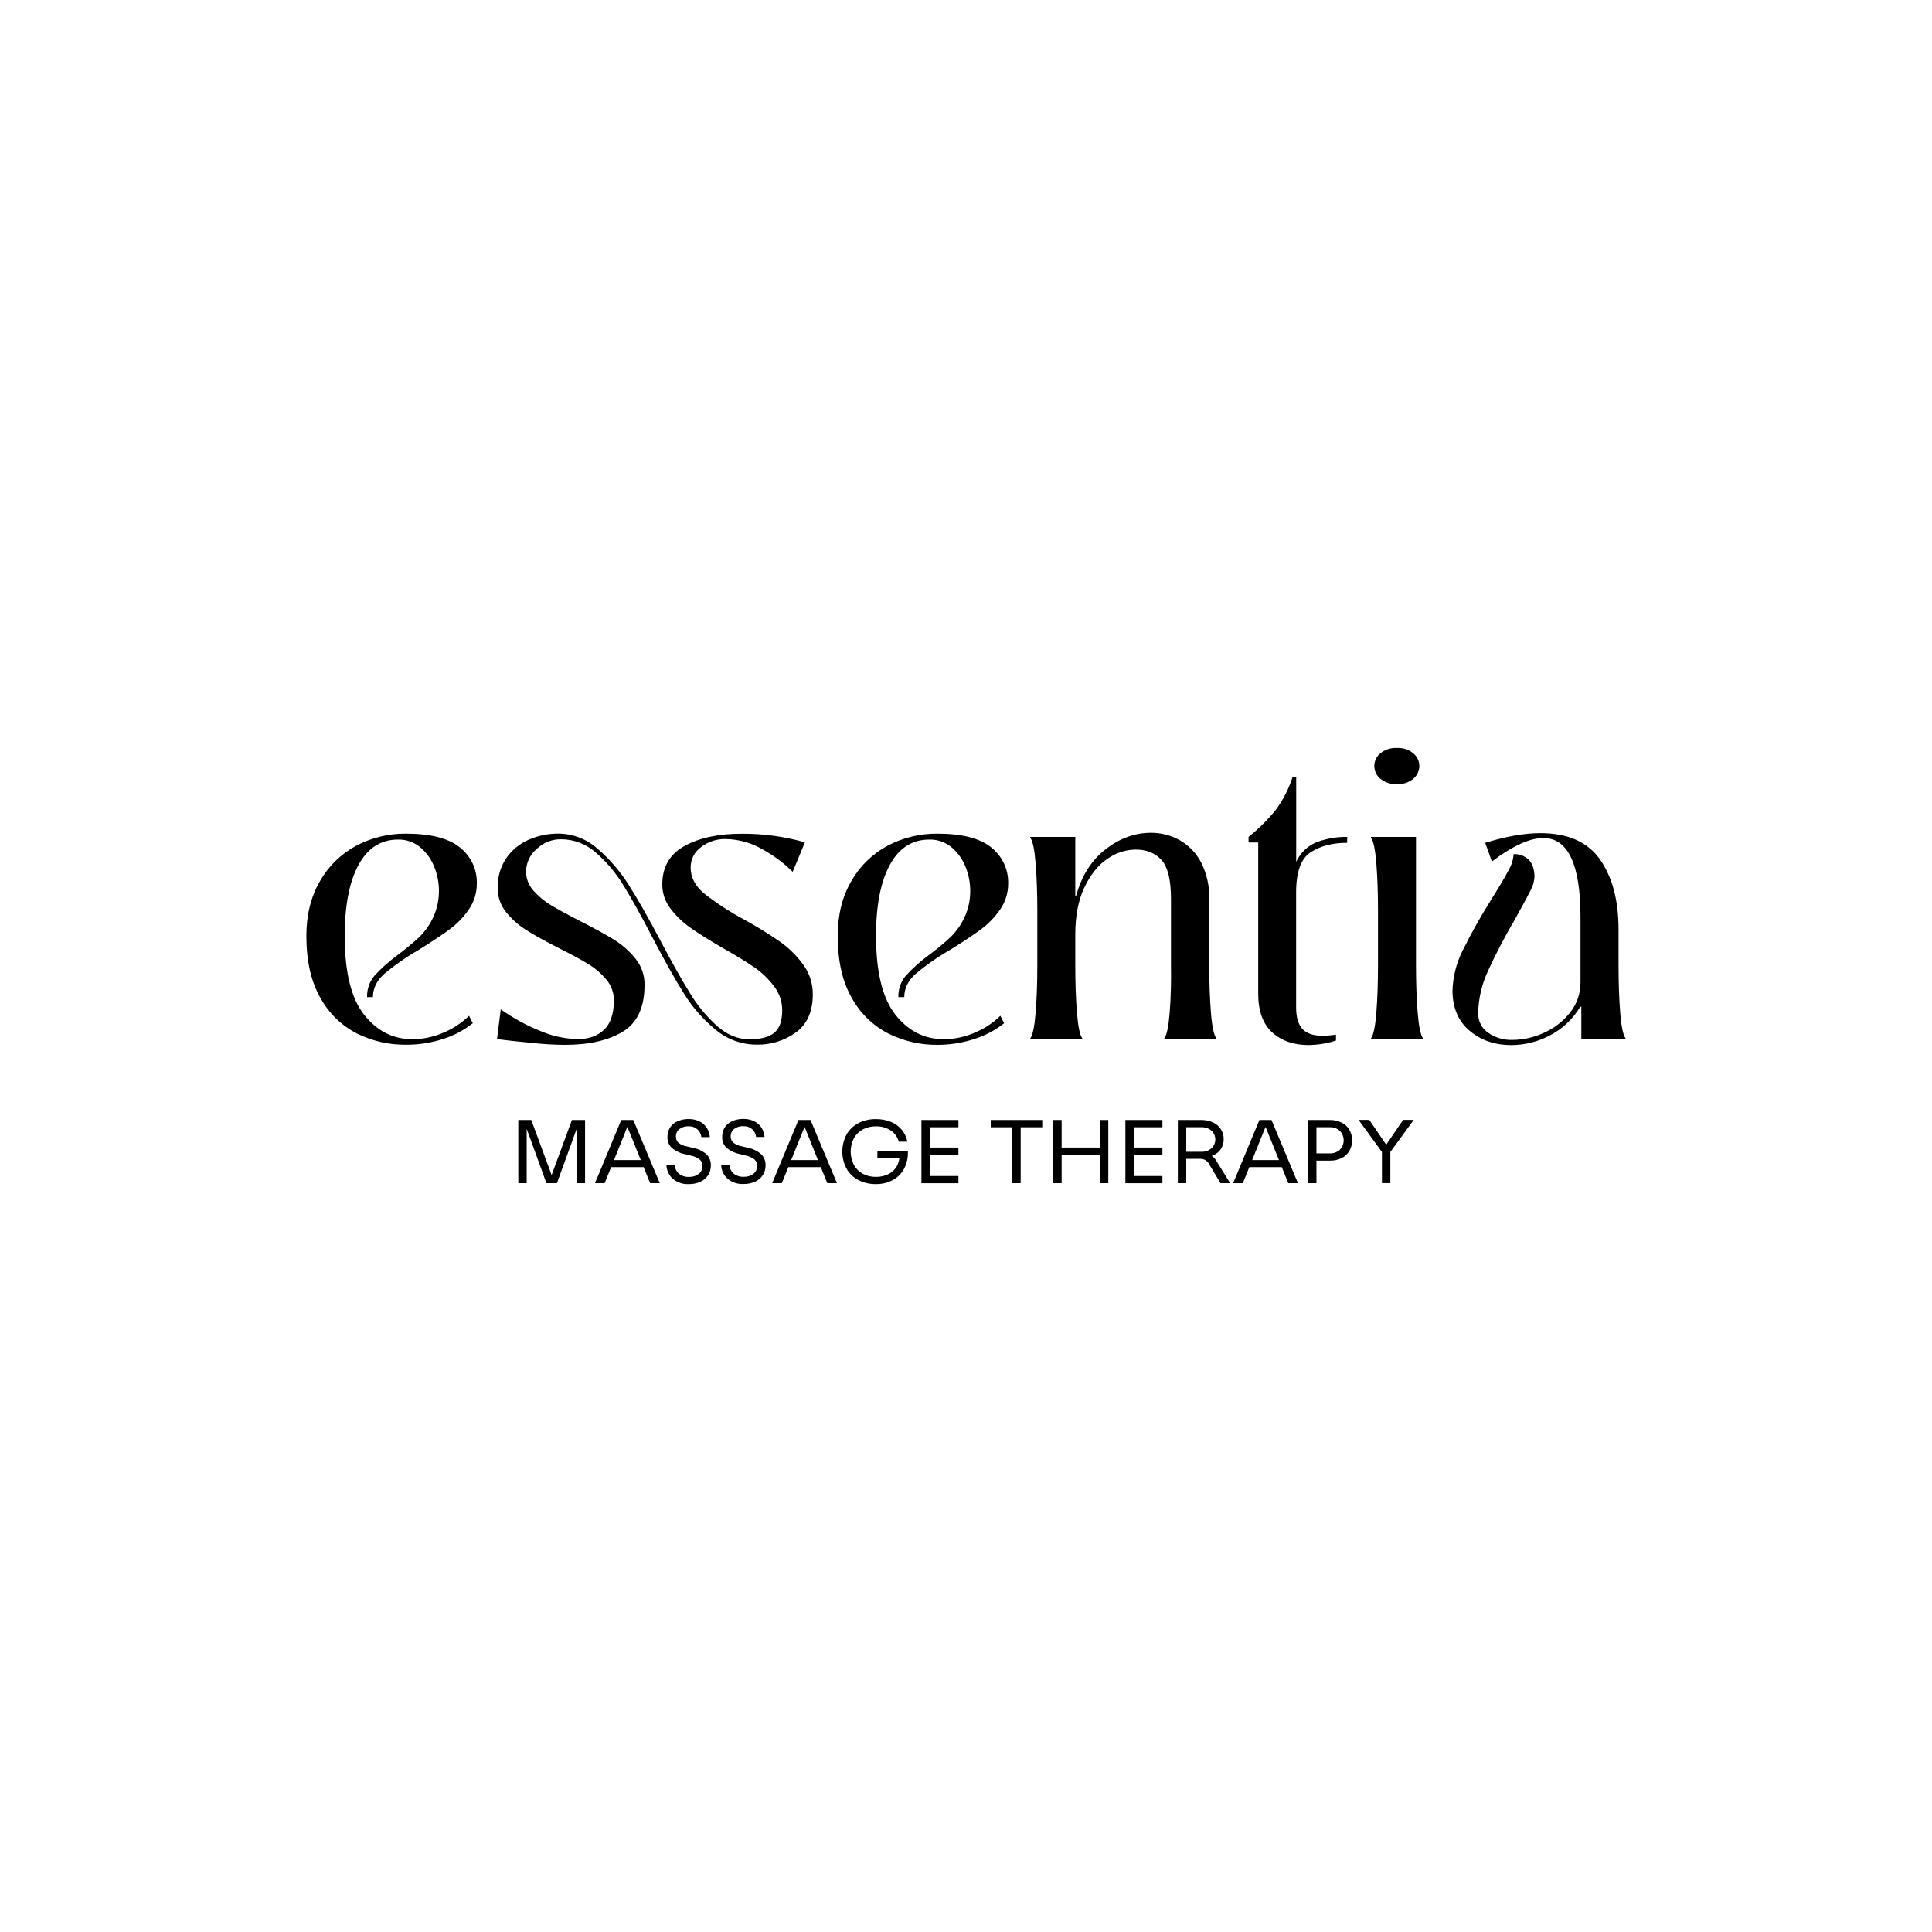
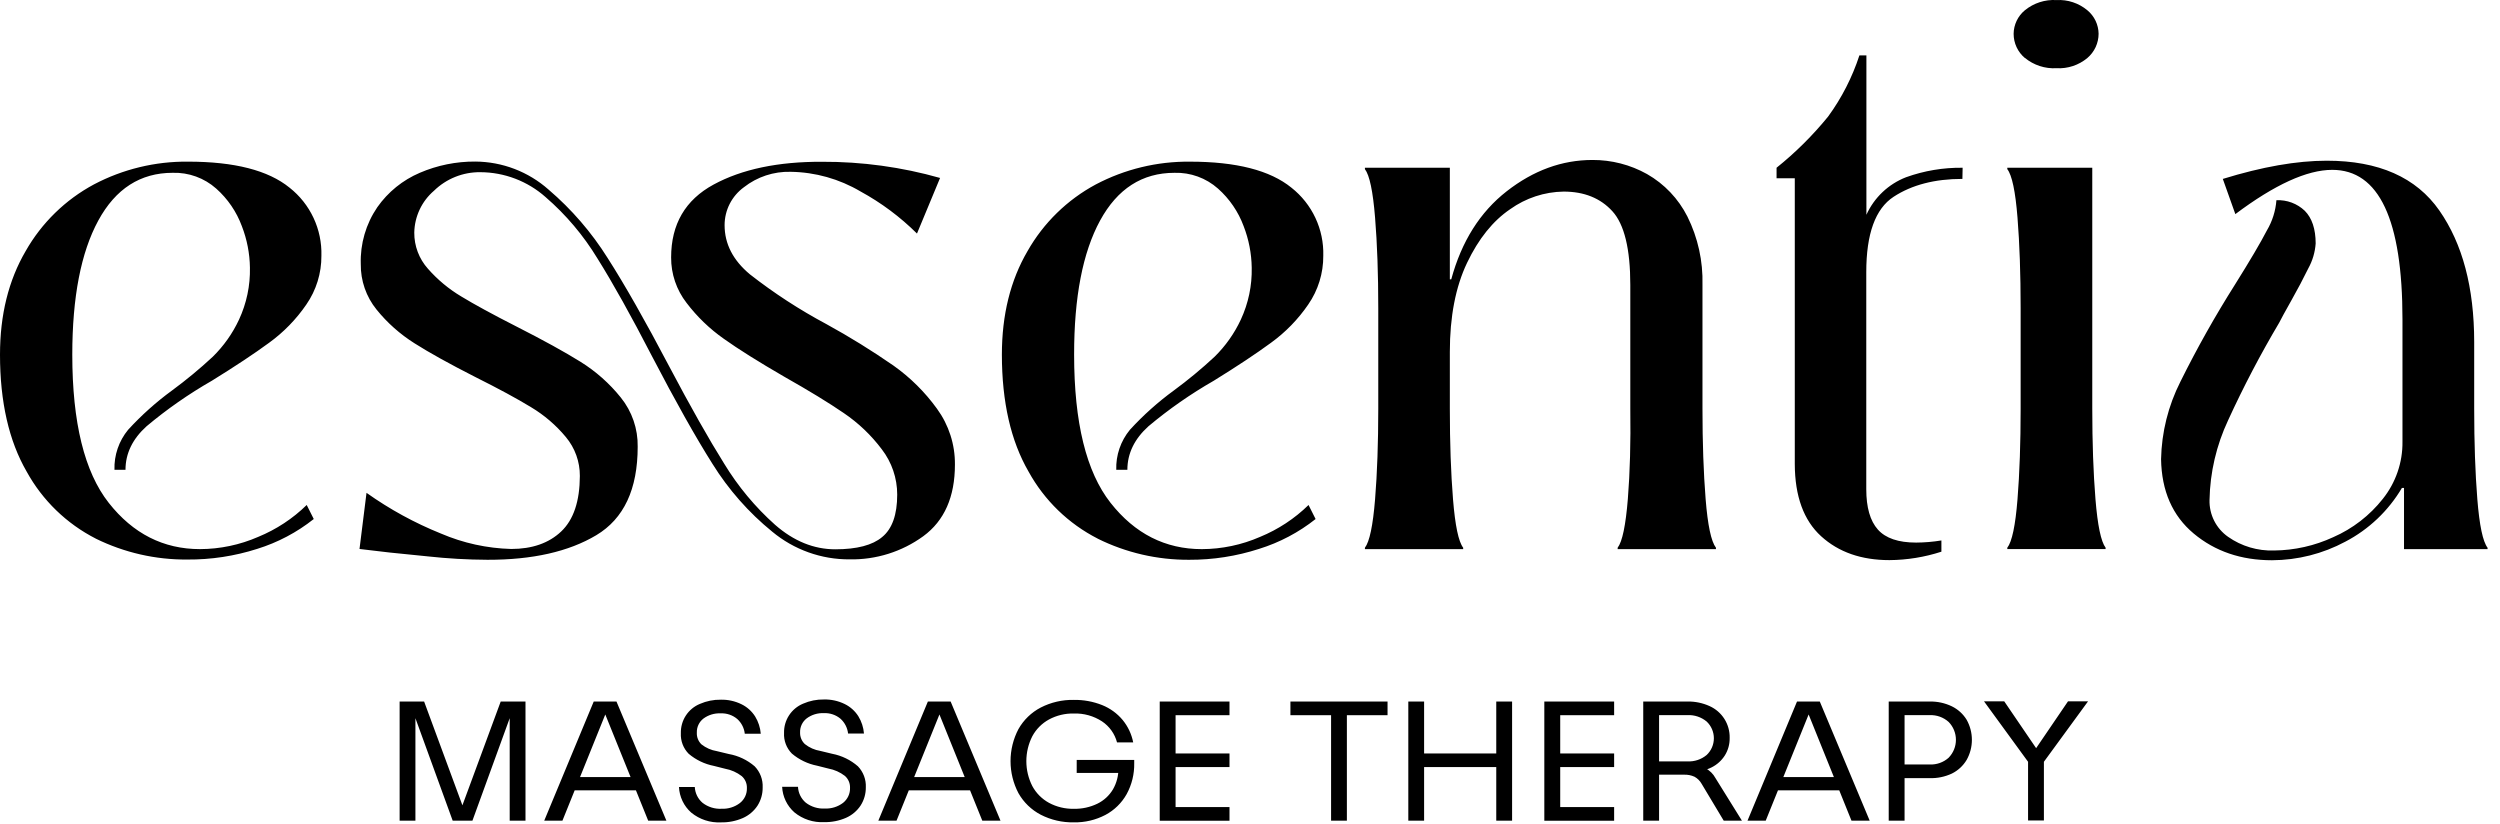
- <svg xmlns="http://www.w3.org/2000/svg" viewBox="0 0 800 800">
-   <defs />
-   <path d="M147.91 428a36 36 0 0 1-15.19-14.72q-5.85-10.1-5.86-25.68 0-13.1 5.63-22.74a37.84 37.84 0 0 1 15-14.65 43.39 43.39 0 0 1 20.67-5q15.26 0 22.28 5.71a18.36 18.36 0 0 1 7 14.95 18.6 18.6 0 0 1-3.31 10.72 34.33 34.33 0 0 1-8.18 8.4q-4.85 3.56-12.56 8.33a98.72 98.72 0 0 0-14.34 10q-4.62 4.17-4.63 9.56H152a13.16 13.16 0 0 1 3-8.79 65.22 65.22 0 0 1 9.64-8.63 101 101 0 0 0 8.94-7.4 28 28 0 0 0 5.78-8.17 25.81 25.81 0 0 0 2.39-11.41 26.22 26.22 0 0 0-1.77-9.1 20.53 20.53 0 0 0-5.63-8.25 13.77 13.77 0 0 0-9.56-3.47q-10.64 0-16.34 10.49t-5.71 29.44q0 22.37 8 32.54t20.05 10.17a32.28 32.28 0 0 0 12.79-2.69 33.31 33.31 0 0 0 10.64-7l1.55 3.08a38.18 38.18 0 0 1-12.42 6.56 49.19 49.19 0 0 1-15.35 2.34 44.61 44.61 0 0 1-20.09-4.59ZM220.76 431.89l-8.32-.84c-3.6-.42-5.81-.67-6.63-.78l1.54-12.33a79.46 79.46 0 0 0 16.34 8.94 42 42 0 0 0 15.42 3.39q6.94 0 11-3.85t4.09-12.18a13.2 13.2 0 0 0-3.08-8.56 29.81 29.81 0 0 0-7.64-6.55q-4.55-2.78-12.25-6.63-8.49-4.32-13.34-7.4a34 34 0 0 1-8.33-7.4 15.56 15.56 0 0 1-3.47-10 20.92 20.92 0 0 1 3.63-12.48 21.87 21.87 0 0 1 9.33-7.56 30.41 30.41 0 0 1 12.18-2.47 24.46 24.46 0 0 1 16.11 6.17 65.6 65.6 0 0 1 12.95 15q5.63 8.79 13.49 23.74 7.09 13.41 12.11 21.43a59.36 59.36 0 0 0 11.17 13.42q6.17 5.4 13.26 5.39t10.26-2.69q3.31-2.7 3.31-9.33a16.31 16.31 0 0 0-3.39-9.95 35 35 0 0 0-8.33-7.94q-4.94-3.39-13.1-8-8.49-4.92-13.26-8.32a36.85 36.85 0 0 1-8.17-7.87 16.12 16.12 0 0 1-3.4-10q0-10.94 9.33-16t23.82-5a93.51 93.51 0 0 1 25.91 3.55L328.23 361a54.9 54.9 0 0 0-12.41-9.25 31 31 0 0 0-15.34-4.31 15.93 15.93 0 0 0-10.26 3.39 10.29 10.29 0 0 0-4.24 8.32c0 4.12 1.85 7.71 5.55 10.8a116.36 116.36 0 0 0 16.81 10.94 166.5 166.5 0 0 1 14.72 9.1 41 41 0 0 1 9.56 9.48 20.47 20.47 0 0 1 3.94 12.26q0 10.64-6.94 15.73a26.66 26.66 0 0 1-16.19 5.09 26.32 26.32 0 0 1-17-6.09 60.11 60.11 0 0 1-13.11-14.88q-5.55-8.79-13.26-23.59-6.93-13.42-12-21.51A56.59 56.59 0 0 0 246.67 353a21.7 21.7 0 0 0-14.34-5.47 14.33 14.33 0 0 0-10.18 4.08 12.39 12.39 0 0 0-4.32 9.18 11.77 11.77 0 0 0 3 7.94 30.59 30.59 0 0 0 7.32 6.09q4.32 2.63 12.18 6.63 8.79 4.47 14 7.71a35.18 35.18 0 0 1 8.86 7.86 16.74 16.74 0 0 1 3.7 10.79q0 14-9.09 19.43t-23.9 5.4a126.78 126.78 0 0 1-13.14-.75ZM367.93 428a36 36 0 0 1-15.19-14.72q-5.85-10.1-5.86-25.68 0-13.1 5.63-22.74a37.84 37.84 0 0 1 15-14.65 43.39 43.39 0 0 1 20.67-5q15.26 0 22.28 5.71a18.36 18.36 0 0 1 7 14.95 18.6 18.6 0 0 1-3.31 10.72 34.33 34.33 0 0 1-8.18 8.4q-4.85 3.56-12.56 8.33a98.72 98.72 0 0 0-14.34 10q-4.62 4.17-4.63 9.56H372a13.16 13.16 0 0 1 3-8.79 65.22 65.22 0 0 1 9.64-8.63 101 101 0 0 0 8.94-7.4 28 28 0 0 0 5.78-8.17 25.81 25.81 0 0 0 2.39-11.41 26.22 26.22 0 0 0-1.77-9.1 20.53 20.53 0 0 0-5.63-8.25 13.77 13.77 0 0 0-9.56-3.47q-10.63 0-16.34 10.49t-5.7 29.44q0 22.37 8 32.54t20.05 10.17a32.28 32.28 0 0 0 12.79-2.69 33.31 33.31 0 0 0 10.64-7l1.55 3.08a38.18 38.18 0 0 1-12.42 6.56 49.19 49.19 0 0 1-15.34 2.39 44.61 44.61 0 0 1-20.09-4.64ZM426.6 430q1.53-2 2.23-10.64t.7-19.89v-22.08q0-11.25-.7-19.89t-2.23-10.64v-.31h18.65v24.52h.31q3.39-12.49 12.18-19.35t18.81-6.87a24.33 24.33 0 0 1 12 3.09 22.32 22.32 0 0 1 8.87 9.33 31.77 31.77 0 0 1 3.31 15v27.14q0 11.25.69 19.89t2.27 10.7v.3H482.1v-.3q1.54-2 2.24-10.72t.54-19.81V372.3q0-11.87-3.93-16.19t-10.72-4.32a20.69 20.69 0 0 0-11.72 3.86q-5.7 3.86-9.48 11.79T445.25 387v12.49q0 11.25.7 19.89t2.23 10.62v.3H426.6ZM557.81 349q-9.1 0-15.11 3.93t-6 16.57v47.65q0 6 2.55 8.86t8.4 2.86a35.43 35.43 0 0 0 5.55-.47v2.47a37.92 37.92 0 0 1-11.41 1.85q-9.25 0-15-5.24T521 411.62v-62.76h-4v-2.31a75.54 75.54 0 0 0 11.33-11.25 48.06 48.06 0 0 0 6.86-13.42h1.54v35a15.84 15.84 0 0 1 8.72-8.25 35.44 35.44 0 0 1 12.41-2.08ZM567.67 430q1.55-2 2.24-10.64t.69-19.89v-22.08q0-11.25-.69-19.89t-2.24-10.64v-.31h18.66v52.89q0 11.25.7 19.89t2.23 10.67v.3h-21.59Zm3.86-107.55a6.93 6.93 0 0 1-2.47-5.32 6.77 6.77 0 0 1 2.47-5.16 10 10 0 0 1 6.94-2.24 9.73 9.73 0 0 1 6.78 2.24 6.81 6.81 0 0 1 2.47 5.16 7 7 0 0 1-2.47 5.32 9.73 9.73 0 0 1-6.78 2.24 10 10 0 0 1-6.94-2.27ZM608.61 426.88q-7-5.85-7.17-16.34a39.41 39.41 0 0 1 4.24-17 235.76 235.76 0 0 1 12-21.35q4.93-7.87 7-11.88a15.26 15.26 0 0 0 2.09-6.63A8.46 8.46 0 0 1 633 356q2.38 2.4 2.39 7.17a13.23 13.23 0 0 1-1.62 5.48q-1.62 3.31-3.7 7c-1.39 2.47-2.29 4.11-2.7 4.94A229.18 229.18 0 0 0 616.16 402a43.09 43.09 0 0 0-4.08 17.5 9.56 9.56 0 0 0 4.08 8.1 16.61 16.61 0 0 0 10.1 3 31.61 31.61 0 0 0 13-2.93 28.3 28.3 0 0 0 10.87-8.4 19.73 19.73 0 0 0 4.32-12.57v-26.84q0-32.85-15.42-32.85-8.32 0-21.28 9.72L615 349q12.94-4 22.82-4 17.11 0 24.74 10.95t7.64 28.83v14.65q0 11.25.69 19.89t2.25 10.68v.3h-18.35v-13.44h-.46a31.23 31.23 0 0 1-12.42 11.8 34.29 34.29 0 0 1-16.11 4.08q-10.17 0-17.19-5.86ZM242.26 463.77v26.16h-3.47v-22.5l-8.18 22.5h-4.34l-8.18-22.5v22.5h-3.47v-26.16H220l8.41 22.79 8.41-22.79ZM273.2 489.93h-4l-9.42-23.32-9.41 23.32h-4l10.87-26.16h5Zm-5.2-9.57v2.92h-16.28v-2.92ZM292.59 478a6.25 6.25 0 0 1 1.75 4.65 7.26 7.26 0 0 1-1.14 4 7.46 7.46 0 0 1-3.21 2.71 11.45 11.45 0 0 1-4.8.95 9.53 9.53 0 0 1-6.54-2.15 8 8 0 0 1-2.69-5.62h3.48a4.85 4.85 0 0 0 1.72 3.49 6.28 6.28 0 0 0 4.18 1.29 6.18 6.18 0 0 0 4-1.25 4 4 0 0 0 1.54-3.31 3.32 3.32 0 0 0-1.14-2.61 8.4 8.4 0 0 0-3.61-1.61l-2.5-.63a12.18 12.18 0 0 1-5.53-2.66 6 6 0 0 1-1.72-4.52 6.77 6.77 0 0 1 4.19-6.44 11 11 0 0 1 4.59-.92 9.8 9.8 0 0 1 4.54 1 7.39 7.39 0 0 1 3 2.69 8.53 8.53 0 0 1 1.23 3.79h-3.51a5.1 5.1 0 0 0-1.64-3.23 5.28 5.28 0 0 0-3.66-1.25 5.9 5.9 0 0 0-3.8 1.16 3.72 3.72 0 0 0-1.43 3.06 3.35 3.35 0 0 0 1 2.58 7.34 7.34 0 0 0 3.4 1.5l2.62.63a11.87 11.87 0 0 1 5.68 2.7ZM315.27 478a6.25 6.25 0 0 1 1.73 4.6 7.26 7.26 0 0 1-1.14 4 7.46 7.46 0 0 1-3.21 2.71 11.45 11.45 0 0 1-4.8.95 9.53 9.53 0 0 1-6.54-2.15 8 8 0 0 1-2.69-5.62h3.48a4.87 4.87 0 0 0 1.71 3.49 6.3 6.3 0 0 0 4.19 1.29 6.18 6.18 0 0 0 4-1.25 4.06 4.06 0 0 0 1.53-3.31 3.34 3.34 0 0 0-1.13-2.61 8.45 8.45 0 0 0-3.61-1.61l-2.5-.63a12.18 12.18 0 0 1-5.53-2.66 6 6 0 0 1-1.72-4.52 6.79 6.79 0 0 1 4.18-6.44 11 11 0 0 1 4.6-.92 9.83 9.83 0 0 1 4.54 1 7.39 7.39 0 0 1 3 2.69 8.53 8.53 0 0 1 1.23 3.79h-3.49a5.15 5.15 0 0 0-1.64-3.23 5.3 5.3 0 0 0-3.67-1.25 5.87 5.87 0 0 0-3.79 1.16 3.73 3.73 0 0 0-1.44 3.06 3.35 3.35 0 0 0 1.05 2.58 7.34 7.34 0 0 0 3.4 1.5l2.61.63a12 12 0 0 1 5.65 2.75ZM346.57 489.93h-4l-9.41-23.32-9.42 23.32h-4l10.88-26.16h5Zm-5.23-9.57v2.92h-16.25v-2.92ZM363.31 476.59h12.63v.71a13.62 13.62 0 0 1-1.66 6.8 11.54 11.54 0 0 1-4.67 4.57 14.3 14.3 0 0 1-6.93 1.63 15.26 15.26 0 0 1-7.27-1.68 12 12 0 0 1-4.89-4.73 15.11 15.11 0 0 1 0-14.08 12 12 0 0 1 4.89-4.73 15.26 15.26 0 0 1 7.27-1.68 16.11 16.11 0 0 1 6.22 1.14 11.36 11.36 0 0 1 4.5 3.27 11.09 11.09 0 0 1 2.32 4.93h-3.55a8 8 0 0 0-3.31-4.63 10.68 10.68 0 0 0-6.18-1.72 11 11 0 0 0-5.46 1.31 9.13 9.13 0 0 0-3.66 3.68 12.08 12.08 0 0 0 0 10.94 9.13 9.13 0 0 0 3.66 3.68 11 11 0 0 0 5.46 1.31 11.31 11.31 0 0 0 5.17-1.12 8.13 8.13 0 0 0 3.42-3.14 8.94 8.94 0 0 0 1.2-4.67l.89 1.05h-10.05ZM396.86 463.77v3h-13.52l1.68-1.68v23.54l-1.68-1.68h13.52v3h-15.32v-26.18Zm0 11.4v3h-13.45v-3ZM431.57 463.77v3h-21.33v-3Zm-8.93 1.5v24.66h-3.47v-24.66ZM436.13 463.77h3.47v26.16h-3.47Zm2.88 11.4h17v3H439Zm16.43-11.4h3.48v26.16h-3.48ZM481.33 463.77v3h-13.52l1.68-1.68v23.54l-1.68-1.68h13.52v3H466v-26.18Zm0 11.4v3h-13.45v-3ZM501.64 475.52a5.05 5.05 0 0 0 0-7.36 6.14 6.14 0 0 0-4.2-1.4h-6.24v23.17h-3.48v-26.16h9.72a11.31 11.31 0 0 1 4.84 1 7.47 7.47 0 0 1 4.42 7 7 7 0 0 1-1.06 3.85 7.32 7.32 0 0 1-2.93 2.63 9.21 9.21 0 0 1-4.26.95h-.34l-.75.64h-6.76v-2.92h6.84a6.09 6.09 0 0 0 4.2-1.4Zm7.75 14.41h-4l-4.86-8.11a4 4 0 0 0-1.55-1.53 5.14 5.14 0 0 0-2.33-.45l1.3-1.91a8.81 8.81 0 0 1 3.5.53 5.17 5.17 0 0 1 2.11 2.09ZM537.45 489.93h-4l-9.41-23.32-9.42 23.32h-4l10.87-26.16h5Zm-5.23-9.57v2.92H516v-2.92ZM554.8 476.1a5.63 5.63 0 0 0 0-7.84 5.85 5.85 0 0 0-4.2-1.5h-5.49v23.17h-3.48v-26.16h9a10.73 10.73 0 0 1 4.86 1.05 7.81 7.81 0 0 1 3.25 2.95 9 9 0 0 1 0 8.82 7.81 7.81 0 0 1-3.25 3 10.73 10.73 0 0 1-4.86 1h-6.09v-3h6.09a5.85 5.85 0 0 0 4.17-1.49ZM575.71 477h-3.48l-9.67-13.27H567l7 10.28 7-10.28h4.4Zm0 0v12.89h-3.48V477Z" fill="currentColor" />
+ <svg xmlns="http://www.w3.org/2000/svg" fill="none" viewBox="0 0 173 57">
+   <path fill="#000" d="M6.633 37.274c-2.024-1.032-3.692-2.648-4.787-4.638C.618 30.514.002 27.816 0 24.543c0-2.752.591-5.141 1.774-7.166 1.109-1.953 2.748-3.554 4.727-4.616 2.007-1.057 4.245-1.599 6.513-1.575 3.206 0 5.546.6 7.021 1.799.71.558 1.279 1.276 1.662 2.094.383.818.569 1.714.544 2.617.008 1.206-.356 2.386-1.043 3.378-.701 1.024-1.573 1.919-2.578 2.647-1.019.748-2.338 1.623-3.958 2.625-1.597.915-3.109 1.969-4.519 3.151-.971.876-1.457 1.88-1.459 3.013h-.763c-.032-1.008.304-1.992.945-2.77.92-1.005 1.938-1.916 3.038-2.719.983-.723 1.923-1.501 2.817-2.332.757-.742 1.374-1.614 1.821-2.575.522-1.125.78-2.355.753-3.595-.014-.981-.203-1.952-.558-2.868-.368-.999-.978-1.892-1.774-2.6-.828-.736-1.906-1.127-3.013-1.093-2.235 0-3.951 1.102-5.149 3.305s-1.797 5.296-1.799 9.277q0 7.049 2.521 10.254c1.681 2.136 3.787 3.205 6.318 3.205 1.387-.005 2.759-.293 4.03-.848 1.249-.513 2.388-1.262 3.353-2.206l.488.971c-1.165.925-2.493 1.626-3.914 2.067-1.563.5-3.196.749-4.837.737-2.194.018-4.362-.477-6.331-1.446M29.589 38.5l-2.622-.265c-1.134-.132-1.831-.211-2.089-.246l.485-3.885c1.6 1.138 3.328 2.083 5.149 2.817 1.538.66 3.186 1.022 4.859 1.068 1.458 0 2.613-.404 3.466-1.213s1.282-2.088 1.289-3.838c.006-.986-.338-1.942-.971-2.697-.68-.819-1.494-1.517-2.407-2.064-.956-.584-2.243-1.28-3.86-2.089-1.784-.907-3.185-1.685-4.204-2.332-.997-.628-1.884-1.415-2.625-2.332-.722-.89-1.108-2.005-1.093-3.151-.046-1.399.355-2.776 1.144-3.933.739-1.053 1.757-1.878 2.94-2.382 1.212-.521 2.519-.786 3.838-.778 1.872.01 3.677.701 5.077 1.944 1.592 1.36 2.968 2.954 4.081 4.727 1.183 1.847 2.6 4.34 4.251 7.481 1.489 2.817 2.761 5.068 3.816 6.753.958 1.575 2.144 3.001 3.52 4.229 1.296 1.134 2.689 1.7 4.178 1.698 1.49-.002 2.567-.285 3.233-.848.695-.567 1.043-1.547 1.043-2.94-0-1.134-.376-2.237-1.068-3.135-.731-.973-1.618-1.819-2.625-2.502q-1.557-1.068-4.128-2.521c-1.784-1.034-3.176-1.907-4.178-2.622-.981-.689-1.849-1.525-2.575-2.48-.701-.9-1.078-2.01-1.071-3.151q0-3.447 2.94-5.042 2.94-1.595 7.506-1.576c2.76-.011 5.509.365 8.165 1.119l-1.598 3.848c-1.159-1.151-2.476-2.133-3.91-2.915-1.466-.866-3.132-1.334-4.834-1.358-1.169-.031-2.313.346-3.233 1.068-.414.301-.75.695-.983 1.151-.232.456-.353.96-.353 1.471 0 1.298.583 2.429 1.749 3.403 1.663 1.3 3.435 2.453 5.297 3.447 1.595.875 3.143 1.832 4.638 2.868 1.162.823 2.18 1.832 3.013 2.987.819 1.121 1.254 2.475 1.242 3.863 0 2.235-.729 3.887-2.187 4.957-1.48 1.076-3.272 1.639-5.102 1.604-1.956.012-3.853-.668-5.357-1.919-1.627-1.323-3.023-2.908-4.131-4.689-1.166-1.847-2.559-4.324-4.178-7.434-1.456-2.819-2.716-5.079-3.781-6.778-.967-1.595-2.178-3.028-3.589-4.248-1.246-1.106-2.853-1.719-4.519-1.724-1.198-.014-2.351.449-3.208 1.286-.418.359-.756.802-.99 1.301s-.361 1.041-.371 1.592c-.007.923.33 1.815.945 2.502.664.756 1.442 1.404 2.307 1.919.907.552 2.187 1.249 3.838 2.089 1.847.939 3.317 1.749 4.412 2.43 1.064.662 2.008 1.499 2.792 2.477.775.962 1.187 2.165 1.166 3.4q0 4.412-2.864 6.123t-7.531 1.702c-1.383-.007-2.765-.086-4.141-.236M75.964 37.274c-2.024-1.032-3.692-2.648-4.787-4.638-1.229-2.122-1.844-4.819-1.847-8.092 0-2.752.591-5.141 1.774-7.166 1.109-1.953 2.748-3.554 4.727-4.616 2.007-1.057 4.245-1.599 6.513-1.575 3.206 0 5.546.6 7.021 1.799.71.558 1.279 1.276 1.662 2.094.383.818.569 1.714.544 2.617.008 1.206-.356 2.386-1.043 3.378-.701 1.024-1.573 1.919-2.578 2.647-1.019.748-2.338 1.623-3.958 2.625-1.597.915-3.109 1.969-4.519 3.151-.971.876-1.457 1.88-1.459 3.013h-.769c-.032-1.008.304-1.992.945-2.77.92-1.005 1.938-1.916 3.038-2.719.983-.723 1.924-1.501 2.817-2.332.757-.742 1.374-1.614 1.821-2.575.522-1.125.78-2.355.753-3.595-.014-.981-.203-1.952-.558-2.868-.368-.999-.978-1.892-1.774-2.6-.828-.736-1.906-1.127-3.013-1.093-2.233 0-3.949 1.102-5.149 3.305-1.2 2.204-1.798 5.296-1.796 9.277q0 7.049 2.521 10.254c1.681 2.136 3.787 3.205 6.318 3.205 1.387-.005 2.759-.293 4.03-.848 1.249-.513 2.388-1.262 3.353-2.206l.488.971c-1.165.925-2.493 1.626-3.914 2.067-1.561.505-3.193.759-4.834.753-2.195.014-4.364-.487-6.331-1.462M94.452 37.904c.321-.42.556-1.538.703-3.353.147-1.815.221-3.904.221-6.268v-6.958c0-2.363-.073-4.453-.221-6.268-.147-1.815-.381-2.933-.703-3.353v-.098h5.877v7.726h.097c.713-2.624 1.992-4.656 3.839-6.097 1.846-1.441 3.822-2.163 5.927-2.165 1.323-.007 2.626.328 3.781.974 1.2.684 2.172 1.707 2.795 2.94.729 1.466 1.087 3.09 1.043 4.727v8.552c0 2.363.073 4.453.218 6.268.145 1.815.383 2.939.715 3.372v.095h-6.803v-.095c.323-.42.558-1.546.706-3.378.147-1.832.203-3.913.17-6.242v-8.562c0-2.494-.413-4.194-1.239-5.102-.825-.907-1.951-1.361-3.378-1.361-1.326.02-2.614.445-3.693 1.216-1.197.811-2.193 2.049-2.987 3.715s-1.191 3.72-1.191 6.164v3.936c0 2.363.073 4.452.22 6.268.147 1.815.382 2.93.703 3.346v.095h-6.8zM135.798 12.38q-2.868 0-4.761 1.238c-1.263.826-1.893 2.566-1.891 5.221v15.015c0 1.26.268 2.191.803 2.792.536.601 1.419.901 2.647.901.586-.003 1.171-.053 1.749-.148v.778c-1.161.377-2.374.574-3.595.583-1.943 0-3.519-.55-4.727-1.651q-1.812-1.651-1.824-4.998V12.336h-1.261v-.728c1.312-1.052 2.509-2.241 3.57-3.545.939-1.287 1.668-2.714 2.162-4.229h.485V14.863c.54-1.194 1.527-2.127 2.748-2.6 1.254-.45 2.579-.672 3.911-.655zM138.905 37.904c.326-.42.561-1.538.706-3.353.145-1.815.217-3.904.217-6.268v-6.958c0-2.363-.072-4.452-.217-6.268-.145-1.815-.38-2.933-.706-3.353v-.098h5.88v16.666c0 2.363.074 4.452.221 6.268.147 1.815.381 2.936.702 3.362v.095h-6.803zm1.216-33.89c-.244-.206-.44-.462-.575-.752-.134-.29-.204-.605-.203-.925.003-.311.075-.618.209-.899s.329-.529.569-.727c.615-.502 1.395-.754 2.187-.706.776-.044 1.54.208 2.137.706.24.198.434.447.568.727.134.281.206.587.21.899-.001.319-.071.634-.205.924-.134.289-.33.546-.573.753-.597.498-1.361.75-2.137.706-.793.046-1.574-.21-2.187-.715zM151.806 36.922c-1.471-1.229-2.224-2.945-2.26-5.149.038-1.863.495-3.694 1.336-5.357 1.144-2.307 2.406-4.552 3.782-6.728 1.035-1.653 1.771-2.901 2.206-3.744.377-.636.602-1.351.658-2.089.36-.017.719.039 1.057.165.337.126.645.318.906.567.5.504.751 1.257.753 2.259-.042.606-.216 1.195-.51 1.727-.34.695-.729 1.431-1.166 2.206-.438.778-.722 1.295-.851 1.557-1.295 2.185-2.474 4.437-3.532 6.747-.811 1.727-1.25 3.606-1.286 5.514-.014.499.097.993.321 1.438s.556.828.965 1.114c.93.652 2.047.984 3.182.945 1.416-.013 2.813-.328 4.097-.923 1.342-.588 2.518-1.497 3.425-2.647.898-1.123 1.38-2.523 1.362-3.961V22.105q0-10.351-4.86-10.351c-1.747 0-3.983 1.021-6.705 3.063l-.867-2.436c2.719-.84 5.116-1.26 7.191-1.26 3.595 0 6.193 1.15 7.796 3.45s2.405 5.329 2.408 9.085v4.616c0 2.363.072 4.453.217 6.268.145 1.815.381 2.937.709 3.365v.095h-5.782v-4.235h-.145c-.933 1.58-2.288 2.868-3.914 3.718-1.561.838-3.304 1.28-5.076 1.286-2.137 0-3.943-.616-5.417-1.847M36.364 48.546v8.243h-1.093v-7.09l-2.578 7.09h-1.368l-2.578-7.09v7.09h-1.093v-8.243h1.695l2.65 7.181 2.65-7.181zM46.114 56.789h-1.26l-2.968-7.348-2.965 7.348h-1.26l3.425-8.243H42.66zm-1.639-3.016v.92H39.345v-.92zM52.224 53.03c.187.194.333.423.428.675.095.252.137.521.124.79.006.446-.119.884-.359 1.26-.248.376-.6.672-1.012.854-.477.208-.993.31-1.512.299-.747.039-1.482-.203-2.061-.677-.253-.224-.458-.495-.603-.8s-.229-.634-.244-.971H48.08c.009.211.063.417.156.607.093.189.225.357.386.493.376.289.844.433 1.317.406.453.019.899-.12 1.26-.394.158-.123.284-.282.369-.463.084-.181.124-.38.117-.58.005-.155-.025-.309-.087-.452-.062-.142-.155-.269-.272-.371-.334-.257-.724-.431-1.138-.507l-.788-.199c-.643-.126-1.243-.415-1.743-.838-.184-.187-.328-.41-.421-.655-.093-.245-.135-.507-.121-.769-.011-.432.109-.858.344-1.22.236-.362.576-.645.976-.809.456-.199.949-.298 1.446-.29.495-.011.986.097 1.431.315.388.19.715.483.945.848.222.362.354.771.388 1.194h-1.106c-.042-.391-.226-.753-.517-1.018-.321-.273-.733-.413-1.153-.394-.429-.02-.853.109-1.197.365-.146.114-.263.261-.341.428-.078.168-.116.351-.11.536-.008.15.015.3.07.441.054.14.138.267.245.372.311.247.68.41 1.071.473l.826.199c.662.118 1.281.411 1.79.851M59.37 53.03c.184.192.327.42.421.669.094.249.136.515.124.78.006.446-.119.884-.359 1.26-.248.376-.6.672-1.012.854-.477.208-.993.31-1.512.299-.747.039-1.482-.203-2.061-.677-.253-.224-.458-.495-.603-.799-.146-.304-.229-.634-.244-.971h1.097c.009.21.062.417.155.606s.223.357.384.494c.377.289.846.433 1.32.406.453.019.899-.12 1.26-.394.156-.124.281-.283.365-.464s.124-.379.117-.579c.005-.155-.025-.309-.086-.451-.062-.142-.154-.269-.27-.371-.334-.257-.724-.431-1.137-.507l-.788-.199c-.643-.126-1.243-.415-1.743-.838-.184-.187-.328-.41-.421-.655s-.135-.507-.121-.769c-.011-.432.109-.857.344-1.219.235-.362.574-.645.973-.811.457-.2.951-.299 1.45-.29.495-.011.986.097 1.431.315.388.19.715.483.945.848.222.362.354.771.388 1.194h-1.1c-.043-.391-.227-.752-.517-1.018-.322-.273-.735-.413-1.156-.394-.428-.02-.851.109-1.194.365-.146.114-.264.26-.343.428-.079.168-.117.351-.111.536-.006.151.02.302.077.443.057.14.144.267.254.37.311.247.68.41 1.071.473l.822.199c.66.126 1.274.425 1.78.867M69.234 56.789h-1.26l-2.965-7.348-2.968 7.348h-1.26l3.428-8.243h1.575zm-1.648-3.016v.92h-5.121v-.92zM74.508 52.586h3.98v.224c.015.748-.165 1.486-.523 2.143-.342.612-.853 1.112-1.472 1.44-.673.352-1.424.529-2.184.514-.796.016-1.583-.166-2.291-.529-.647-.338-1.182-.855-1.541-1.49-.36-.684-.548-1.445-.548-2.218 0-.773.188-1.534.548-2.218.359-.635.894-1.153 1.541-1.49.708-.363 1.495-.545 2.291-.529.671-.011 1.337.111 1.96.359.551.221 1.038.575 1.418 1.03.369.449.62.983.731 1.554h-1.119c-.157-.598-.528-1.117-1.043-1.459-.578-.376-1.258-.565-1.947-.542-.6-.014-1.192.129-1.72.413-.488.267-.889.67-1.153 1.16-.271.534-.413 1.125-.413 1.724 0 .599.141 1.19.413 1.724.264.49.665.893 1.153 1.16.528.284 1.121.426 1.72.413.563.013 1.122-.108 1.629-.353.448-.218.822-.562 1.078-.99.258-.447.389-.956.378-1.472l.28.331h-3.167zM85.081 48.546v.945h-4.26l.529-.529v7.418l-.529-.529h4.26v.945h-4.828v-8.25zm0 3.592v.945h-4.238v-.945zM96.018 48.546v.945h-6.721v-.945zm-2.814.473v7.771h-1.093v-7.771zM97.455 48.546h1.093v8.243h-1.093zm.908 3.592h5.357v.945h-5.36zm5.178-3.592h1.096v8.243h-1.096zM111.698 48.546v.945h-4.26l.529-.529v7.418l-.529-.529h4.26v.945h-4.831v-8.25zm0 3.592v.945h-4.238v-.945zM118.098 52.248c.158-.149.285-.329.371-.528.086-.2.131-.414.131-.632s-.045-.432-.131-.632c-.086-.199-.213-.379-.371-.528-.371-.306-.843-.464-1.323-.441h-1.967v7.301h-1.096v-8.243h3.063c.525-.009 1.046.099 1.525.315.423.189.782.5 1.03.892.247.393.374.85.363 1.313.008.428-.108.85-.335 1.213-.226.355-.545.642-.923.829-.417.206-.877.309-1.342.299h-.107l-.237.202h-2.13v-.92h2.156c.48.024.953-.133 1.323-.441m2.442 4.541h-1.26l-1.532-2.556c-.115-.203-.284-.37-.488-.482-.23-.104-.482-.152-.734-.142l.409-.602c.375-.019.751.037 1.103.167.281.15.513.379.665.659zM129.382 56.789h-1.26l-2.965-7.348-2.969 7.348h-1.26l3.425-8.243h1.576zm-1.648-3.016v.92h-5.111v-.92zM134.849 52.431c.322-.331.501-.774.501-1.235 0-.461-.179-.904-.501-1.235-.361-.326-.837-.496-1.323-.473h-1.73v7.301h-1.097v-8.243h2.836c.53-.011 1.054.102 1.532.331.423.206.779.528 1.024.93.239.424.364.903.364 1.39 0 .487-.125.965-.364 1.39-.243.407-.599.736-1.024.945-.479.223-1.003.331-1.532.315h-1.919v-.945h1.919c.483.022.955-.147 1.314-.469M141.438 52.715h-1.096l-3.047-4.181h1.399l2.206 3.239 2.205-3.239h1.387zm0 0v4.062h-1.096v-4.062z" />
</svg>
